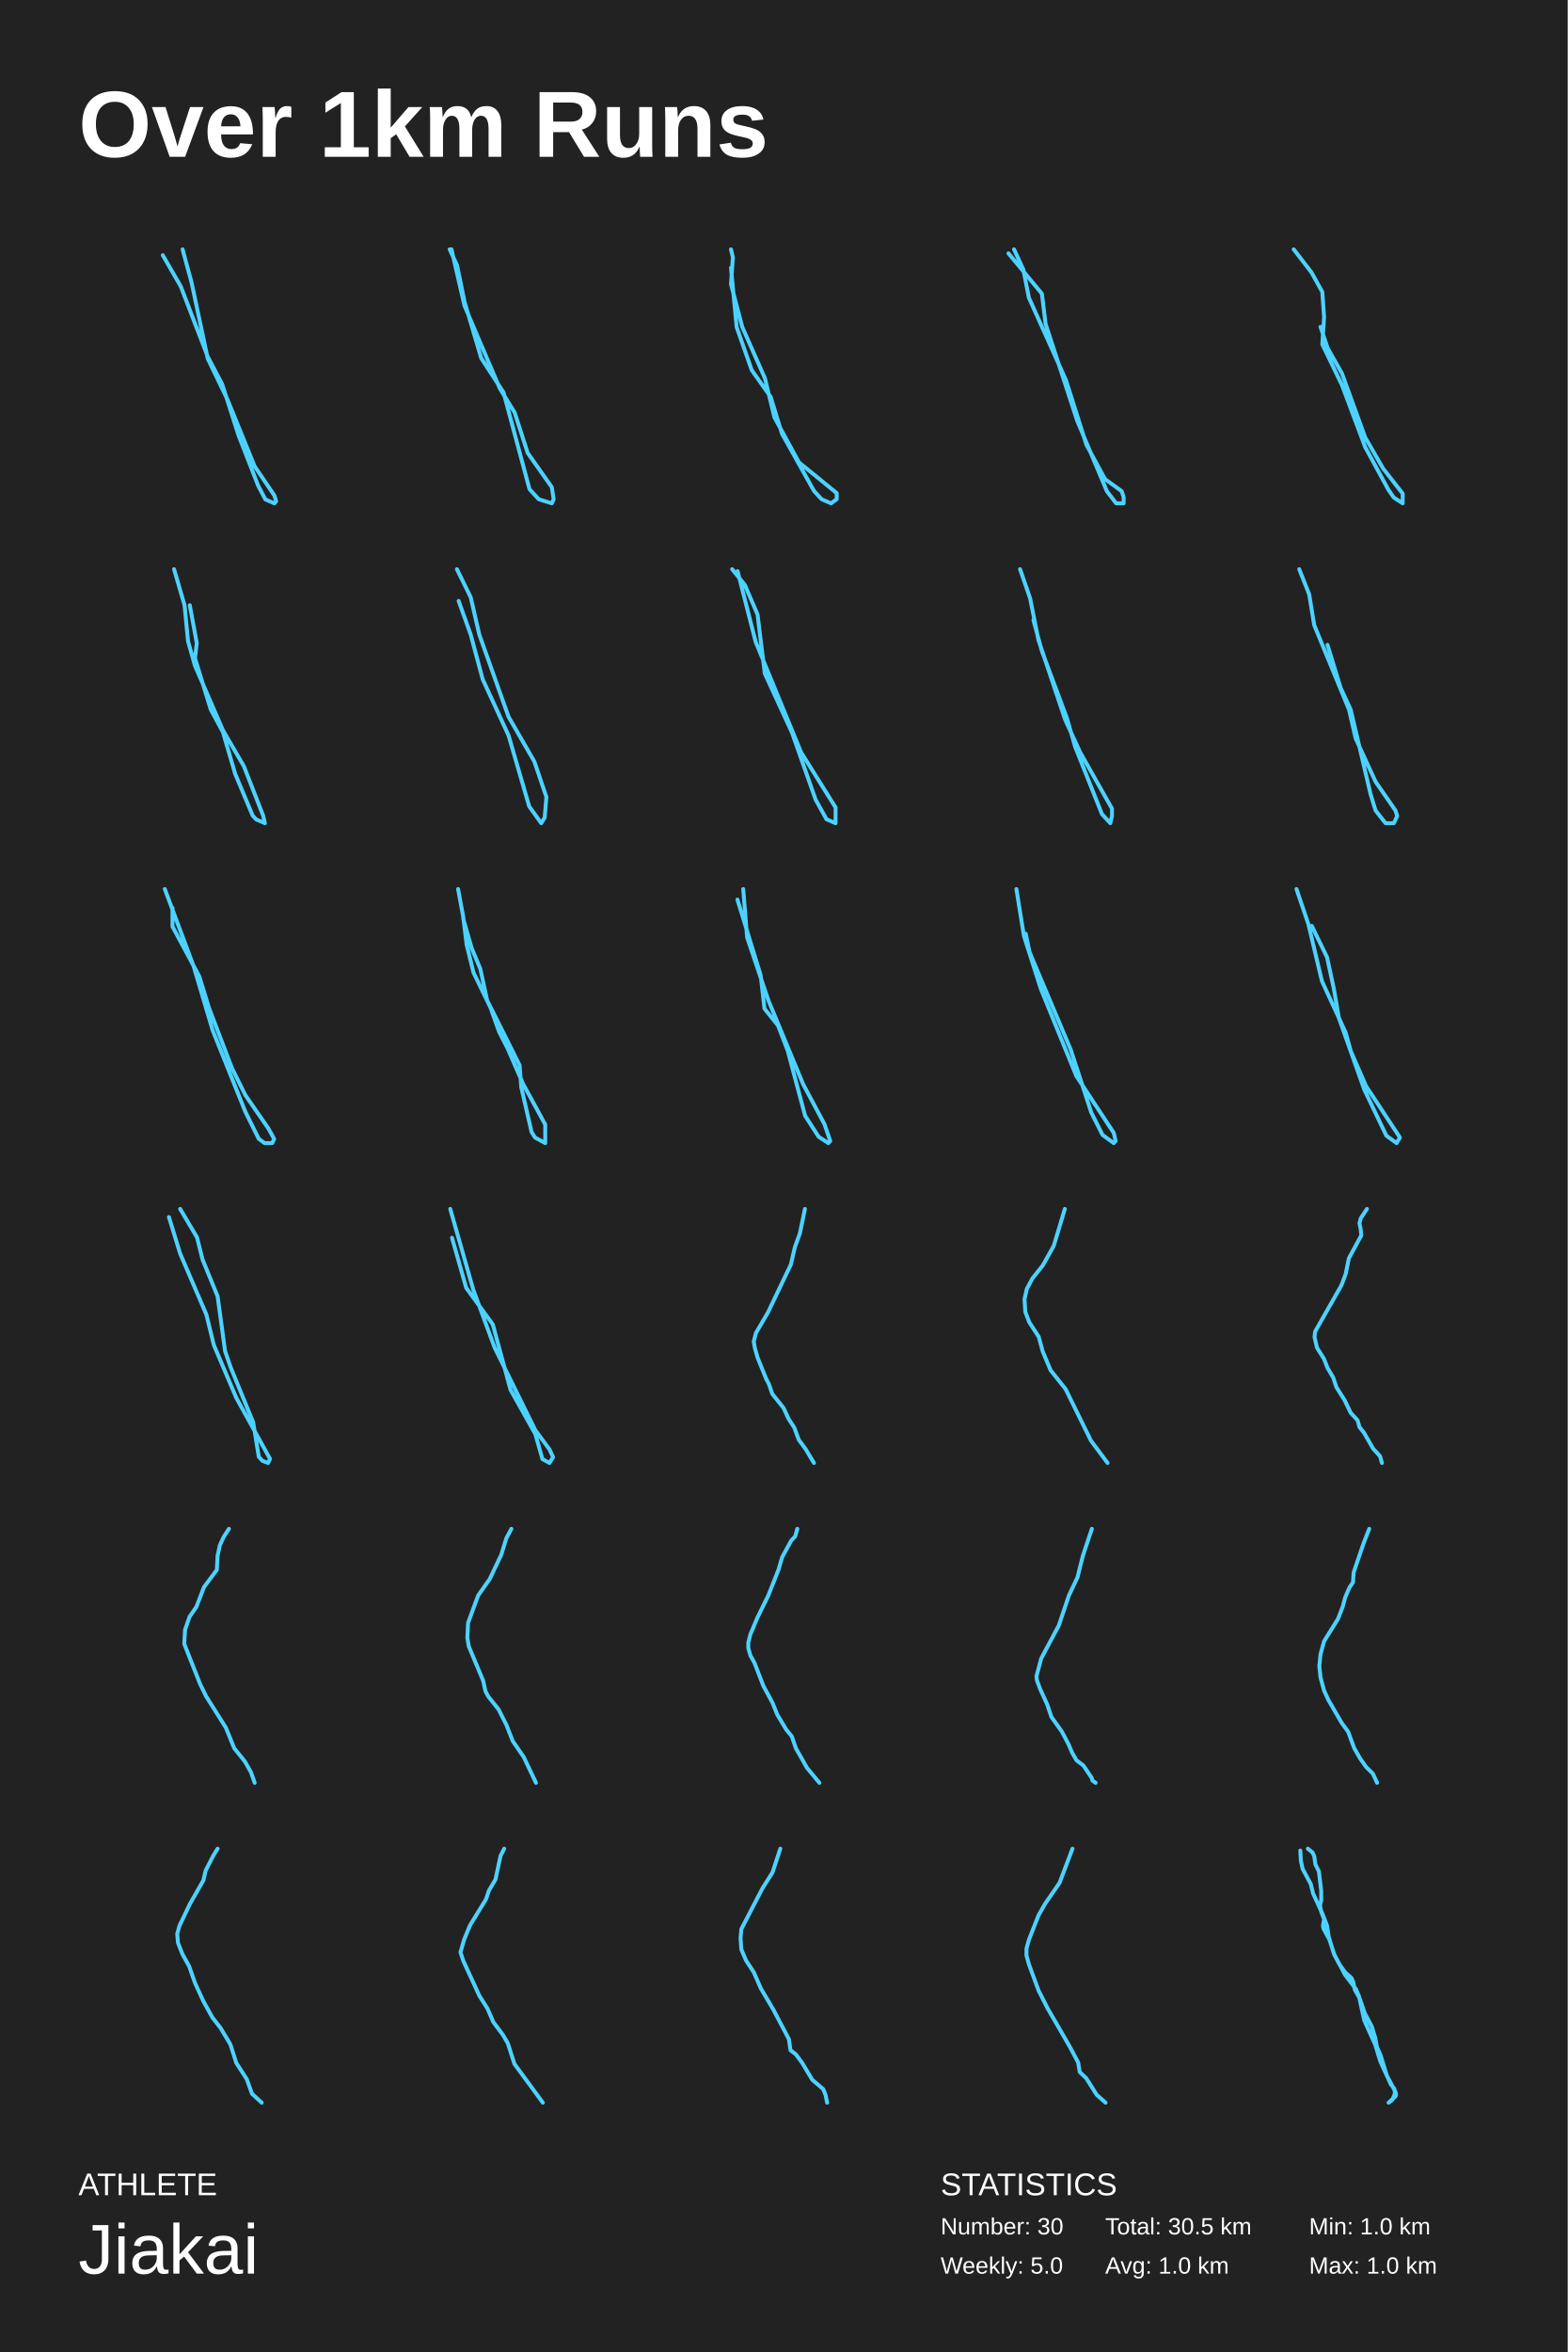
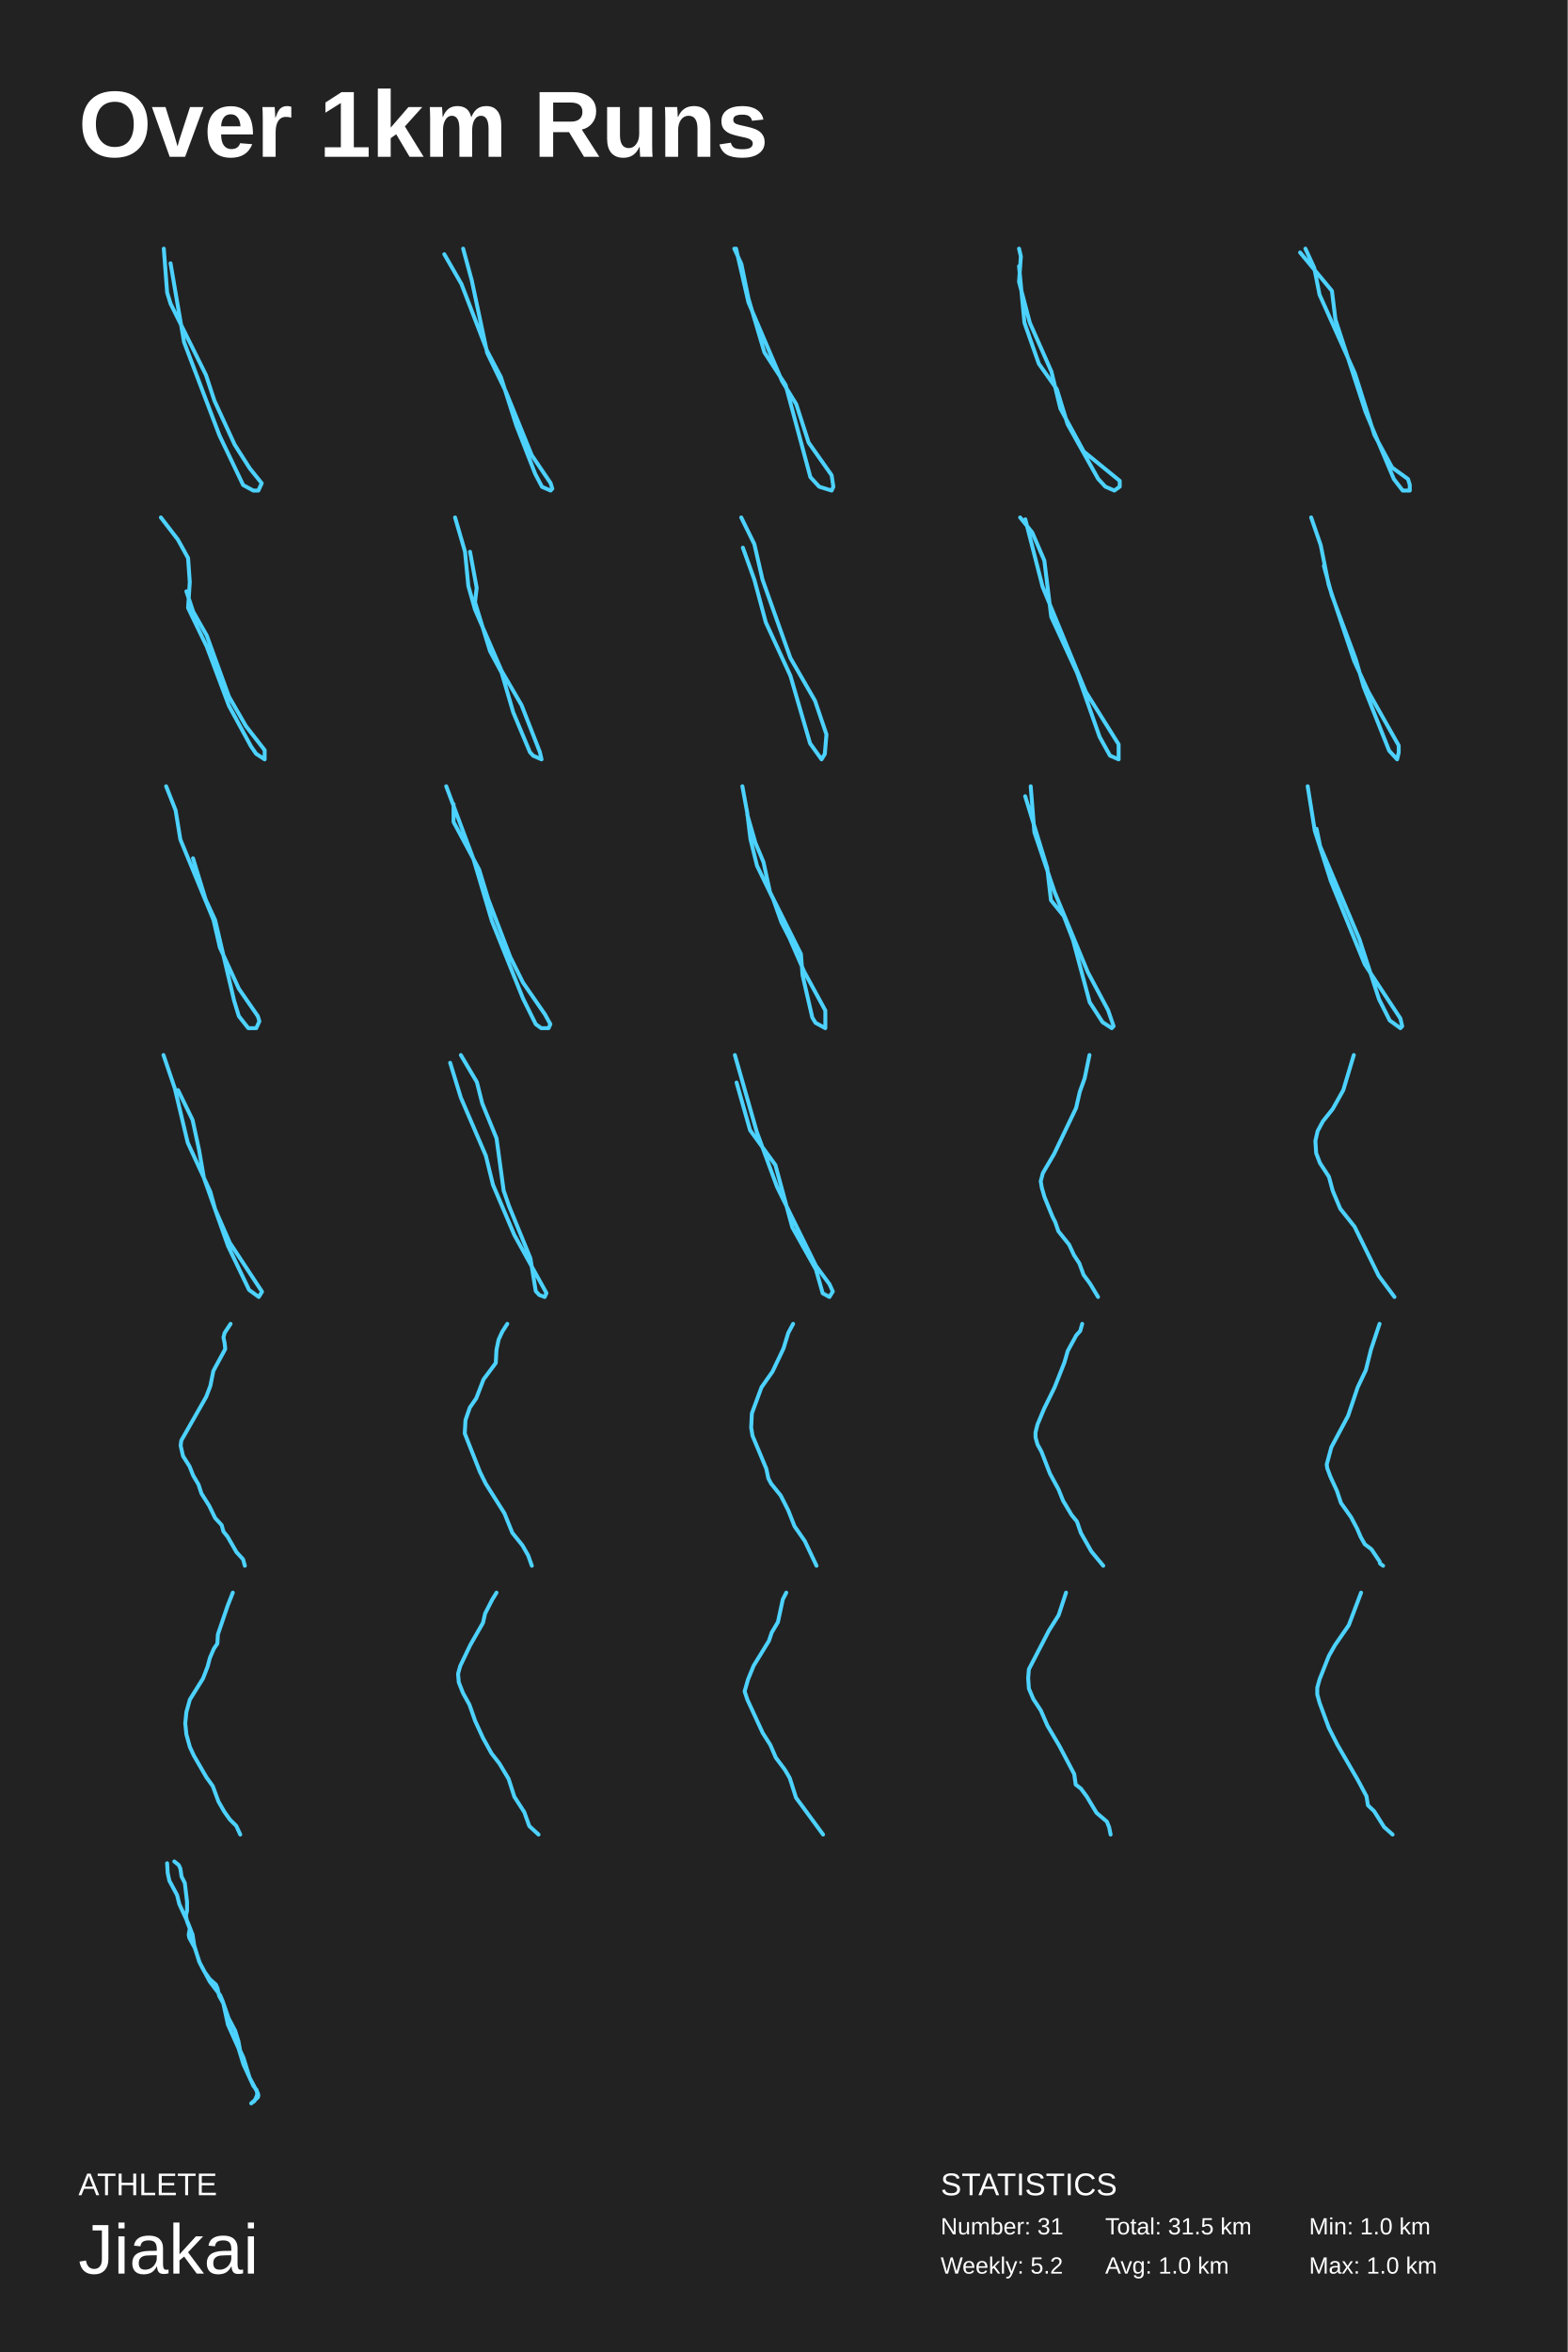
<svg xmlns="http://www.w3.org/2000/svg" baseProfile="full" height="300mm" version="1.1" viewBox="0,0,200,300" width="200mm">
  <defs />
  <rect fill="#222222" height="300" width="200" x="0" y="0" />
  <text fill="#FFFFFF" style="font-size:12px; font-family:Arial; font-weight:bold;" x="10" y="20">Over 1km Runs</text>
  <text fill="#FFFFFF" style="font-size:4px; font-family:Arial" x="10" y="280">ATHLETE</text>
  <text fill="#FFFFFF" style="font-size:9px; font-family:Arial" x="10" y="290">Jiakai</text>
  <text fill="#FFFFFF" style="font-size:4px; font-family:Arial" x="120" y="280">STATISTICS</text>
-   <text fill="#FFFFFF" style="font-size:3px; font-family:Arial" x="120" y="285">Number: 30</text>
-   <text fill="#FFFFFF" style="font-size:3px; font-family:Arial" x="120" y="290">Weekly: 5.0</text>
-   <text fill="#FFFFFF" style="font-size:3px; font-family:Arial" x="141" y="285">Total: 30.5 km</text>
+   <text fill="#FFFFFF" style="font-size:3px; font-family:Arial" x="120" y="285">Number: 31</text>
+   <text fill="#FFFFFF" style="font-size:3px; font-family:Arial" x="120" y="290">Weekly: 5.2</text>
+   <text fill="#FFFFFF" style="font-size:3px; font-family:Arial" x="141" y="285">Total: 31.5 km</text>
  <text fill="#FFFFFF" style="font-size:3px; font-family:Arial" x="141" y="290">Avg: 1.0 km</text>
  <text fill="#FFFFFF" style="font-size:3px; font-family:Arial" x="167" y="285">Min: 1.0 km</text>
  <text fill="#FFFFFF" style="font-size:3px; font-family:Arial" x="167" y="290">Max: 1.0 km</text>
-   <polyline fill="none" points="20.765,32.548 23.062,36.535 26.507,45.508 28.345,48.997 30.412,55.477 32.938,61.957 33.857,63.702 35.005,64.2 35.235,63.951 35.005,63.203 32.479,59.465 29.034,50.991 26.507,45.757 24.44,36.037 23.291,31.8" stroke="#4dd2ff" stroke-linecap="round" stroke-linejoin="round" stroke-width="0.5" />
-   <polyline fill="none" points="57.365,31.8 58.313,33.857 59.26,38.486 61.393,45.686 64.237,50.057 67.555,62.4 68.74,63.686 70.398,64.2 70.635,63.686 70.398,62.143 67.318,57.771 65.659,52.629 63.763,49.543 59.26,39 57.602,31.8" stroke="#4dd2ff" stroke-linecap="round" stroke-linejoin="round" stroke-width="0.5" />
-   <polyline fill="none" points="93.258,34.152 93.98,41.729 95.906,47.216 98.314,50.613 99.759,55.316 103.853,62.632 104.816,63.677 106.02,64.2 106.742,63.677 106.742,62.894 101.926,58.974 98.796,53.226 97.592,48.261 94.702,41.729 93.258,36.242 93.498,32.845 93.258,31.8" stroke="#4dd2ff" stroke-linecap="round" stroke-linejoin="round" stroke-width="0.5" />
-   <polyline fill="none" points="128.654,32.314 132.919,37.457 133.393,41.314 137.422,53.657 141.213,62.657 142.398,64.2 143.346,64.2 143.346,63.429 143.109,62.657 140.977,61.114 138.607,56.743 136.0,48.514 131.26,37.971 130.55,34.371 129.365,31.8" stroke="#4dd2ff" stroke-linecap="round" stroke-linejoin="round" stroke-width="0.5" />
-   <polyline fill="none" points="165.048,31.8 167.327,34.768 168.695,37.241 168.923,40.457 168.695,43.919 171.202,49.113 174.165,57.028 177.128,62.469 177.812,63.458 178.952,64.2 178.952,62.963 176.445,59.748 174.165,55.791 171.202,47.629 169.379,44.414 168.467,41.693" stroke="#4dd2ff" stroke-linecap="round" stroke-linejoin="round" stroke-width="0.5" />
-   <polyline fill="none" points="24.212,77.194 25.103,82.03 24.88,83.964 26.886,90.493 28.446,93.394 30.005,98.713 32.234,104.033 32.679,104.516 33.794,105.0 33.571,104.033 31.12,97.746 28.446,93.152 24.88,84.931 23.989,81.788 23.543,77.194 22.206,72.6" stroke="#4dd2ff" stroke-linecap="round" stroke-linejoin="round" stroke-width="0.5" />
-   <polyline fill="none" points="58.511,76.65 60.048,80.938 61.585,86.656 64.878,93.803 67.513,102.856 69.05,105.0 69.489,104.285 69.708,101.665 68.171,97.138 64.878,91.421 61.146,80.938 60.048,76.174 58.292,72.6" stroke="#4dd2ff" stroke-linecap="round" stroke-linejoin="round" stroke-width="0.5" />
-   <polyline fill="none" points="93.403,72.6 95.023,74.609 96.644,78.377 97.57,85.912 101.042,93.447 104.051,101.986 105.439,104.498 106.597,105.0 106.597,102.991 102.199,95.958 96.412,81.893 94.098,72.851" stroke="#4dd2ff" stroke-linecap="round" stroke-linejoin="round" stroke-width="0.5" />
-   <polyline fill="none" points="131.841,79.08 132.907,83.014 136.107,91.577 137.173,95.28 140.586,103.843 141.652,105.0 141.865,104.074 141.865,103.149 137.813,95.974 135.893,91.809 132.481,81.626 131.414,76.303 130.135,72.6" stroke="#4dd2ff" stroke-linecap="round" stroke-linejoin="round" stroke-width="0.5" />
-   <polyline fill="none" points="169.353,82.251 171.047,87.766 172.318,90.523 174.859,101.323 175.494,103.391 176.765,105.0 177.824,105.0 178.247,104.081 178.035,103.391 175.494,99.715 172.953,94.2 172.106,90.523 167.659,79.723 167.023,75.817 165.753,72.6" stroke="#4dd2ff" stroke-linecap="round" stroke-linejoin="round" stroke-width="0.5" />
-   <polyline fill="none" points="21.025,113.4 24.696,123.226 27.143,131.459 31.304,141.816 33.017,145.269 33.752,145.8 34.731,145.8 34.975,145.269 34.241,143.941 31.304,139.692 29.591,136.239 26.654,128.538 25.43,124.554 22.004,118.18 22.004,115.79" stroke="#4dd2ff" stroke-linecap="round" stroke-linejoin="round" stroke-width="0.5" />
-   <polyline fill="none" points="59.096,117.184 60.186,120.968 61.276,123.569 62.147,127.59 66.288,135.867 66.506,138.705 67.814,144.381 68.25,145.091 69.558,145.8 69.558,143.435 66.724,138.232 64.763,133.739 63.673,131.61 62.583,128.536 60.404,124.042 59.532,120.495 59.096,116.947 58.442,113.4" stroke="#4dd2ff" stroke-linecap="round" stroke-linejoin="round" stroke-width="0.5" />
-   <polyline fill="none" points="94.078,114.739 97.039,124.379 97.532,128.663 99.26,130.805 100.494,134.018 102.714,142.319 104.442,144.997 105.676,145.8 105.922,145.532 105.182,143.39 102.468,138.303 98.026,127.592 95.311,119.559 94.818,113.4" stroke="#4dd2ff" stroke-linecap="round" stroke-linejoin="round" stroke-width="0.5" />
-   <polyline fill="none" points="130.864,119.102 131.342,121.435 136.597,133.877 139.225,141.912 140.658,144.763 142.091,145.8 142.33,145.541 142.091,144.504 137.314,137.246 132.775,126.101 130.625,119.362 129.67,113.4" stroke="#4dd2ff" stroke-linecap="round" stroke-linejoin="round" stroke-width="0.5" />
-   <polyline fill="none" points="167.348,118.096 169.295,122.087 170.161,126.078 170.81,129.835 174.056,138.991 176.868,144.861 178.167,145.8 178.599,145.096 174.272,138.522 172.325,134.061 171.675,131.713 168.646,125.139 166.915,117.861 165.401,113.4" stroke="#4dd2ff" stroke-linecap="round" stroke-linejoin="round" stroke-width="0.5" />
-   <polyline fill="none" points="22.984,154.2 25.134,157.829 25.85,160.68 27.761,165.346 28.717,172.344 29.433,174.418 32.3,181.416 33.016,185.822 33.494,186.341 34.211,186.6 34.45,186.082 30.15,178.306 27.283,171.566 26.328,167.678 22.984,159.902 21.55,155.237" stroke="#4dd2ff" stroke-linecap="round" stroke-linejoin="round" stroke-width="0.5" />
-   <polyline fill="none" points="57.666,157.882 59.476,164.264 62.869,168.927 65.131,177.273 68.298,182.918 69.203,186.109 70.108,186.6 70.56,185.864 70.108,184.882 68.298,182.427 63.095,171.873 60.381,164.509 57.44,154.2" stroke="#4dd2ff" stroke-linecap="round" stroke-linejoin="round" stroke-width="0.5" />
-   <polyline fill="none" points="102.692,154.2 102.046,157.315 101.4,159.107 100.897,161.288 97.954,167.441 96.447,170.011 96.16,171.101 96.304,171.958 96.662,173.204 97.739,175.852 98.098,176.553 98.529,177.799 99.964,179.59 100.61,180.992 101.328,182.083 101.902,183.64 102.763,184.809 103.84,186.6" stroke="#4dd2ff" stroke-linecap="round" stroke-linejoin="round" stroke-width="0.5" />
-   <polyline fill="none" points="135.849,154.2 134.436,158.907 133.024,161.424 131.713,163.066 131.007,164.38 130.704,165.693 130.805,167.335 131.309,168.649 132.52,170.51 133.024,172.37 134.033,174.778 135.95,177.187 139.178,183.754 141.296,186.6" stroke="#4dd2ff" stroke-linecap="round" stroke-linejoin="round" stroke-width="0.5" />
-   <polyline fill="none" points="174.389,154.2 173.592,155.41 173.433,156.014 173.592,156.792 173.672,157.57 172.08,160.507 171.682,162.494 171.124,163.963 167.78,169.839 167.7,170.53 168.019,171.912 168.895,173.295 169.372,174.504 170.089,175.714 170.487,176.923 171.522,178.565 172.318,180.206 173.194,181.157 173.433,182.021 173.991,182.712 175.185,184.786 176.061,185.736 176.3,186.6" stroke="#4dd2ff" stroke-linecap="round" stroke-linejoin="round" stroke-width="0.5" />
-   <polyline fill="none" points="29.208,195.0 28.531,196.049 28.048,197.097 27.758,198.46 27.662,200.243 26.019,202.445 25.053,204.961 24.183,206.22 23.603,207.897 23.507,209.68 25.536,214.818 26.309,216.39 28.821,220.375 29.884,222.996 31.237,224.674 32.01,226.037 32.493,227.4" stroke="#4dd2ff" stroke-linecap="round" stroke-linejoin="round" stroke-width="0.5" />
-   <polyline fill="none" points="65.244,195.0 64.599,196.2 63.954,198.3 62.479,201.4 61.005,203.5 59.715,207 59.623,208.9 59.807,210 61.65,214.4 61.926,215.7 62.295,216.4 63.585,218 64.599,220 65.428,222.1 66.811,224.1 68.377,227.4" stroke="#4dd2ff" stroke-linecap="round" stroke-linejoin="round" stroke-width="0.5" />
-   <polyline fill="none" points="101.718,195.0 101.453,195.956 100.925,196.529 99.78,198.632 99.339,200.161 98.018,203.506 96.609,206.374 95.728,208.476 95.464,209.528 95.464,210.197 95.728,211.152 96.257,212.108 97.402,215.071 98.547,217.174 99.163,218.703 100.308,220.614 101.013,221.474 101.541,223.004 102.951,225.489 104.536,227.4" stroke="#4dd2ff" stroke-linecap="round" stroke-linejoin="round" stroke-width="0.5" />
-   <polyline fill="none" points="139.299,195 138.142,198.469 137.462,201.2 136.374,203.488 135.082,207.325 132.837,211.532 132.225,213.82 132.293,214.337 132.701,215.444 133.585,217.363 134.13,218.986 135.49,220.905 136.306,222.455 136.782,223.562 137.326,224.522 138.21,225.186 139.299,226.81 139.367,227.105 139.775,227.4" stroke="#4dd2ff" stroke-linecap="round" stroke-linejoin="round" stroke-width="0.5" />
-   <polyline fill="none" points="174.687,195 173.996,196.749 172.691,200.581 172.614,201.83 172.154,202.496 171.616,203.746 171.309,204.912 170.695,206.494 168.93,209.326 168.469,210.992 168.316,212.491 168.469,213.99 168.93,215.656 169.467,216.822 171.156,219.737 172.0,220.903 172.768,222.986 173.535,224.318 174.303,225.401 175.147,226.234 175.684,227.4" stroke="#4dd2ff" stroke-linecap="round" stroke-linejoin="round" stroke-width="0.5" />
-   <polyline fill="none" points="27.762,235.8 27.189,236.732 26.235,238.595 25.949,239.837 24.232,242.839 22.896,245.634 22.61,246.669 22.706,247.808 23.278,249.257 24.136,250.81 24.9,252.983 25.949,255.261 27.094,257.331 28.143,258.677 29.383,260.747 30.146,263.128 31.482,265.198 32.15,267.061 33.39,268.2" stroke="#4dd2ff" stroke-linecap="round" stroke-linejoin="round" stroke-width="0.5" />
-   <polyline fill="none" points="64.326,235.8 63.86,236.708 63.209,239.736 62.372,241.15 62,242.26 59.954,245.591 59.21,247.408 58.745,249.023 59.117,250.133 61.163,254.574 62.186,256.189 62.93,257.905 64.14,259.52 64.791,260.63 65.628,263.254 69.255,268.2" stroke="#4dd2ff" stroke-linecap="round" stroke-linejoin="round" stroke-width="0.5" />
-   <polyline fill="none" points="99.552,235.8 98.557,238.824 97.263,240.876 94.576,246.06 94.476,247.248 94.576,248.652 95.173,250.056 96.168,251.568 97.064,253.62 98.656,256.32 100.647,260.1 100.846,261.504 101.543,262.044 102.339,263.124 103.633,265.284 105.026,266.472 105.325,267.228 105.524,268.2" stroke="#4dd2ff" stroke-linecap="round" stroke-linejoin="round" stroke-width="0.5" />
-   <polyline fill="none" points="136.824,235.8 135.176,240.157 133.323,242.839 132.499,244.291 131.264,247.419 130.955,248.537 130.955,249.43 131.264,250.548 132.499,253.899 133.632,256.134 136.412,260.938 137.544,263.061 137.75,264.29 138.574,265.072 139.913,267.194 141.045,268.2" stroke="#4dd2ff" stroke-linecap="round" stroke-linejoin="round" stroke-width="0.5" />
-   <polyline fill="none" points="166.851,235.8 167.443,236.282 167.666,236.765 167.814,237.81 168.258,238.694 168.555,241.187 168.555,242.393 168.407,243.036 168.555,243.84 168.925,244.805 168.777,245.609 168.851,246.011 169.592,247.377 170.259,249.387 170.852,250.513 171.592,251.558 172.408,252.282 172.63,252.764 172.852,253.809 173.445,254.854 174.112,256.784 175.001,258.472 175.445,259.919 175.668,261.125 176.112,262.09 176.927,264.743 178.038,266.833 178.113,267.155 178.038,267.396 177.149,268.2 177.594,267.878 177.816,267.396 177.964,266.994 177.89,266.431 177.446,265.869 176.112,262.974 175.445,260.804 174.038,257.668 173.371,254.613 173,253.729 171.592,251.88 170.185,249.226 169.518,247.056 169.296,245.609 168.703,244.081 167.517,241.508 167.221,240.302 166.184,238.373 165.962,237.328 165.887,236.041" stroke="#4dd2ff" stroke-linecap="round" stroke-linejoin="round" stroke-width="0.5" />
+   <polyline fill="none" points="21.757,33.584 23.48,43.636 28.005,55.558 31.021,61.87 32.313,62.571 32.96,62.571 33.39,61.636 31.882,59.766 29.943,56.727 27.358,51.117 26.281,47.844 21.757,38.727 21.326,37.325 20.895,31.714" stroke="#4dd2ff" stroke-linecap="round" stroke-linejoin="round" stroke-width="0.5" />
+   <polyline fill="none" points="56.681,32.426 58.868,36.224 62.15,44.769 63.9,48.092 65.868,54.264 68.275,60.435 69.15,62.097 70.243,62.571 70.462,62.334 70.243,61.622 67.837,58.062 64.556,49.991 62.15,45.007 60.181,35.749 59.087,31.714" stroke="#4dd2ff" stroke-linecap="round" stroke-linejoin="round" stroke-width="0.5" />
+   <polyline fill="none" points="93.681,31.714 94.583,33.673 95.486,38.082 97.517,44.939 100.226,49.102 103.385,60.857 104.514,62.082 106.094,62.571 106.319,62.082 106.094,60.612 103.16,56.449 101.58,51.551 99.774,48.612 95.486,38.571 93.906,31.714" stroke="#4dd2ff" stroke-linecap="round" stroke-linejoin="round" stroke-width="0.5" />
+   <polyline fill="none" points="130.007,33.954 130.695,41.171 132.53,46.396 134.823,49.631 136.199,54.111 140.098,61.078 141.015,62.074 142.162,62.571 142.85,62.074 142.85,61.327 138.263,57.594 135.282,52.12 134.135,47.392 131.383,41.171 130.007,35.945 130.237,32.71 130.007,31.714" stroke="#4dd2ff" stroke-linecap="round" stroke-linejoin="round" stroke-width="0.5" />
+   <polyline fill="none" points="165.861,32.204 169.923,37.102 170.375,40.776 174.211,52.531 177.822,61.102 178.951,62.571 179.854,62.571 179.854,61.837 179.628,61.102 177.597,59.633 175.34,55.469 172.857,47.633 168.343,37.592 167.666,34.163 166.538,31.714" stroke="#4dd2ff" stroke-linecap="round" stroke-linejoin="round" stroke-width="0.5" />
+   <polyline fill="none" points="20.522,66 22.693,68.827 23.995,71.182 24.212,74.244 23.995,77.542 26.383,82.489 29.205,90.026 32.027,95.208 32.678,96.15 33.764,96.857 33.764,95.679 31.376,92.617 29.205,88.848 26.383,81.075 24.646,78.013 23.778,75.422" stroke="#4dd2ff" stroke-linecap="round" stroke-linejoin="round" stroke-width="0.5" />
+   <polyline fill="none" points="59.964,70.375 60.813,74.981 60.6,76.823 62.51,83.041 63.996,85.804 65.481,90.87 67.604,95.936 68.028,96.397 69.089,96.857 68.877,95.936 66.542,89.949 63.996,85.574 60.6,77.744 59.751,74.751 59.327,70.375 58.054,66.0" stroke="#4dd2ff" stroke-linecap="round" stroke-linejoin="round" stroke-width="0.5" />
+   <polyline fill="none" points="94.773,69.857 96.236,73.941 97.7,79.387 100.836,86.193 103.346,94.815 104.809,96.857 105.227,96.176 105.437,93.681 103.973,89.37 100.836,83.924 97.282,73.941 96.236,69.403 94.563,66.0" stroke="#4dd2ff" stroke-linecap="round" stroke-linejoin="round" stroke-width="0.5" />
+   <polyline fill="none" points="130.146,66 131.689,67.914 133.232,71.502 134.114,78.678 137.421,85.854 140.286,93.987 141.609,96.379 142.711,96.857 142.711,94.944 138.523,88.246 133.012,74.851 130.807,66.239" stroke="#4dd2ff" stroke-linecap="round" stroke-linejoin="round" stroke-width="0.5" />
+   <polyline fill="none" points="168.896,72.171 169.912,75.918 172.959,84.074 173.974,87.6 177.224,95.755 178.24,96.857 178.443,95.976 178.443,95.094 174.584,88.261 172.756,84.294 169.506,74.596 168.49,69.527 167.271,66" stroke="#4dd2ff" stroke-linecap="round" stroke-linejoin="round" stroke-width="0.5" />
+   <polyline fill="none" points="24.622,109.477 26.235,114.73 27.445,117.356 29.866,127.641 30.471,129.611 31.681,131.143 32.689,131.143 33.092,130.267 32.891,129.611 30.471,126.109 28.05,120.857 27.244,117.356 23.008,107.07 22.403,103.35 21.193,100.286" stroke="#4dd2ff" stroke-linecap="round" stroke-linejoin="round" stroke-width="0.5" />
+   <polyline fill="none" points="56.928,100.286 60.425,109.644 62.756,117.485 66.718,127.349 68.35,130.637 69.049,131.143 69.981,131.143 70.215,130.637 69.515,129.372 66.718,125.326 65.087,122.037 62.289,114.703 61.124,110.909 57.861,104.838 57.861,102.562" stroke="#4dd2ff" stroke-linecap="round" stroke-linejoin="round" stroke-width="0.5" />
+   <polyline fill="none" points="95.33,103.889 96.368,107.493 97.405,109.971 98.236,113.8 102.179,121.683 102.387,124.386 103.632,129.791 104.048,130.467 105.293,131.143 105.293,128.891 102.595,123.935 100.726,119.656 99.689,117.629 98.651,114.701 96.575,110.421 95.745,107.043 95.33,103.664 94.707,100.286" stroke="#4dd2ff" stroke-linecap="round" stroke-linejoin="round" stroke-width="0.5" />
+   <polyline fill="none" points="130.788,101.561 133.608,110.741 134.078,114.822 135.724,116.862 136.899,119.922 139.014,127.828 140.659,130.378 141.834,131.143 142.069,130.888 141.364,128.848 138.779,124.002 134.548,113.802 131.963,106.151 131.493,100.286" stroke="#4dd2ff" stroke-linecap="round" stroke-linejoin="round" stroke-width="0.5" />
+   <polyline fill="none" points="167.966,105.717 168.421,107.938 173.426,119.787 175.928,127.44 177.293,130.155 178.658,131.143 178.886,130.896 178.658,129.909 174.108,122.997 169.786,112.382 167.738,105.963 166.828,100.286" stroke="#4dd2ff" stroke-linecap="round" stroke-linejoin="round" stroke-width="0.5" />
+   <polyline fill="none" points="22.712,139.043 24.567,142.845 25.391,146.646 26.009,150.224 29.1,158.944 31.779,164.534 33.016,165.429 33.428,164.758 29.307,158.497 27.452,154.248 26.834,152.012 23.949,145.752 22.3,138.82 20.858,134.571" stroke="#4dd2ff" stroke-linecap="round" stroke-linejoin="round" stroke-width="0.5" />
+   <polyline fill="none" points="58.794,134.571 60.841,138.027 61.524,140.743 63.344,145.186 64.254,151.851 64.936,153.826 67.666,160.491 68.349,164.688 68.804,165.182 69.486,165.429 69.714,164.935 65.619,157.529 62.889,151.111 61.979,147.408 58.794,140.002 57.429,135.559" stroke="#4dd2ff" stroke-linecap="round" stroke-linejoin="round" stroke-width="0.5" />
+   <polyline fill="none" points="93.968,138.078 95.691,144.156 98.923,148.597 101.077,156.545 104.093,161.922 104.955,164.961 105.817,165.429 106.248,164.727 105.817,163.792 104.093,161.455 99.138,151.403 96.553,144.39 93.752,134.571" stroke="#4dd2ff" stroke-linecap="round" stroke-linejoin="round" stroke-width="0.5" />
+   <polyline fill="none" points="138.992,134.571 138.377,137.539 137.762,139.245 137.283,141.322 134.48,147.181 133.045,149.629 132.771,150.668 132.908,151.484 133.25,152.67 134.275,155.192 134.617,155.86 135.027,157.047 136.394,158.753 137.01,160.088 137.693,161.126 138.24,162.61 139.06,163.723 140.086,165.429" stroke="#4dd2ff" stroke-linecap="round" stroke-linejoin="round" stroke-width="0.5" />
+   <polyline fill="none" points="172.713,134.571 171.368,139.054 170.023,141.452 168.774,143.016 168.102,144.266 167.813,145.517 167.91,147.081 168.39,148.332 169.543,150.104 170.023,151.877 170.984,154.17 172.809,156.463 175.883,162.718 177.901,165.429" stroke="#4dd2ff" stroke-linecap="round" stroke-linejoin="round" stroke-width="0.5" />
+   <polyline fill="none" points="29.418,168.857 28.659,170.009 28.508,170.585 28.659,171.326 28.735,172.066 27.219,174.864 26.84,176.757 26.309,178.156 23.124,183.751 23.048,184.409 23.351,185.726 24.185,187.042 24.64,188.194 25.323,189.346 25.702,190.498 26.688,192.062 27.446,193.625 28.28,194.53 28.508,195.353 29.039,196.011 30.176,197.986 31.01,198.891 31.238,199.714" stroke="#4dd2ff" stroke-linecap="round" stroke-linejoin="round" stroke-width="0.5" />
+   <polyline fill="none" points="64.722,168.857 64.078,169.856 63.617,170.854 63.341,172.153 63.249,173.85 61.685,175.947 60.765,178.344 59.936,179.542 59.384,181.14 59.292,182.838 61.225,187.731 61.961,189.229 64.354,193.024 65.366,195.52 66.654,197.118 67.391,198.416 67.851,199.714" stroke="#4dd2ff" stroke-linecap="round" stroke-linejoin="round" stroke-width="0.5" />
+   <polyline fill="none" points="101.185,168.857 100.57,170 99.956,172 98.552,174.952 97.148,176.952 95.919,180.286 95.831,182.095 96.007,183.143 97.762,187.333 98.025,188.572 98.376,189.238 99.605,190.762 100.57,192.667 101.36,194.667 102.677,196.571 104.169,199.714" stroke="#4dd2ff" stroke-linecap="round" stroke-linejoin="round" stroke-width="0.5" />
+   <polyline fill="none" points="138.064,168.857 137.813,169.767 137.309,170.314 136.219,172.316 135.799,173.772 134.541,176.958 133.199,179.689 132.36,181.692 132.109,182.693 132.109,183.33 132.36,184.24 132.863,185.151 133.954,187.972 135.044,189.975 135.632,191.431 136.722,193.252 137.393,194.071 137.897,195.527 139.239,197.894 140.749,199.714" stroke="#4dd2ff" stroke-linecap="round" stroke-linejoin="round" stroke-width="0.5" />
+   <polyline fill="none" points="175.999,168.857 174.898,172.161 174.25,174.762 173.213,176.941 171.983,180.596 169.845,184.602 169.262,186.781 169.327,187.273 169.716,188.327 170.558,190.155 171.076,191.701 172.371,193.529 173.149,195.005 173.602,196.059 174.12,196.973 174.962,197.606 175.999,199.152 176.064,199.433 176.452,199.714" stroke="#4dd2ff" stroke-linecap="round" stroke-linejoin="round" stroke-width="0.5" />
+   <polyline fill="none" points="29.701,203.143 29.044,204.809 27.801,208.458 27.728,209.648 27.289,210.282 26.777,211.472 26.485,212.583 25.9,214.09 24.219,216.787 23.78,218.373 23.634,219.801 23.78,221.229 24.219,222.815 24.73,223.926 26.339,226.702 27.143,227.813 27.874,229.796 28.605,231.065 29.336,232.096 30.14,232.889 30.652,234.0" stroke="#4dd2ff" stroke-linecap="round" stroke-linejoin="round" stroke-width="0.5" />
+   <polyline fill="none" points="63.344,203.143 62.799,204.03 61.891,205.805 61.618,206.988 59.983,209.847 58.711,212.509 58.438,213.494 58.529,214.579 59.074,215.959 59.892,217.438 60.619,219.508 61.618,221.677 62.708,223.649 63.708,224.93 64.889,226.902 65.616,229.169 66.888,231.141 67.524,232.916 68.705,234.0" stroke="#4dd2ff" stroke-linecap="round" stroke-linejoin="round" stroke-width="0.5" />
+   <polyline fill="none" points="100.31,203.143 99.867,204.008 99.247,206.892 98.45,208.238 98.095,209.295 96.146,212.467 95.438,214.198 94.995,215.736 95.349,216.793 97.298,221.023 98.273,222.561 98.981,224.195 100.133,225.733 100.753,226.79 101.55,229.29 105.005,234.0" stroke="#4dd2ff" stroke-linecap="round" stroke-linejoin="round" stroke-width="0.5" />
+   <polyline fill="none" points="136.002,203.143 135.054,206.023 133.822,207.977 131.263,212.914 131.168,214.046 131.263,215.383 131.831,216.72 132.779,218.16 133.632,220.114 135.149,222.686 137.045,226.286 137.234,227.623 137.898,228.137 138.656,229.166 139.888,231.223 141.215,232.354 141.5,233.074 141.689,234.0" stroke="#4dd2ff" stroke-linecap="round" stroke-linejoin="round" stroke-width="0.5" />
+   <polyline fill="none" points="173.642,203.143 172.073,207.293 170.308,209.846 169.523,211.23 168.346,214.209 168.052,215.273 168.052,216.124 168.346,217.188 169.523,220.38 170.602,222.508 173.249,227.084 174.328,229.105 174.524,230.276 175.309,231.021 176.583,233.042 177.662,234.0" stroke="#4dd2ff" stroke-linecap="round" stroke-linejoin="round" stroke-width="0.5" />
+   <polyline fill="none" points="22.239,237.429 22.803,237.888 23.015,238.347 23.156,239.343 23.579,240.185 23.862,242.559 23.862,243.707 23.721,244.32 23.862,245.086 24.214,246.004 24.073,246.77 24.144,247.153 24.85,248.455 25.485,250.369 26.049,251.441 26.755,252.436 27.531,253.125 27.743,253.585 27.954,254.58 28.519,255.575 29.154,257.413 30.001,259.021 30.424,260.399 30.636,261.548 31.059,262.467 31.835,264.993 32.894,266.984 32.964,267.29 32.894,267.52 32.047,268.286 32.47,267.979 32.682,267.52 32.823,267.137 32.753,266.601 32.329,266.065 31.059,263.309 30.424,261.241 29.083,258.255 28.448,255.346 28.095,254.503 26.755,252.742 25.414,250.216 24.779,248.148 24.567,246.77 24.003,245.315 22.874,242.865 22.592,241.716 21.604,239.879 21.392,238.883 21.321,237.658" stroke="#4dd2ff" stroke-linecap="round" stroke-linejoin="round" stroke-width="0.5" />
</svg>
